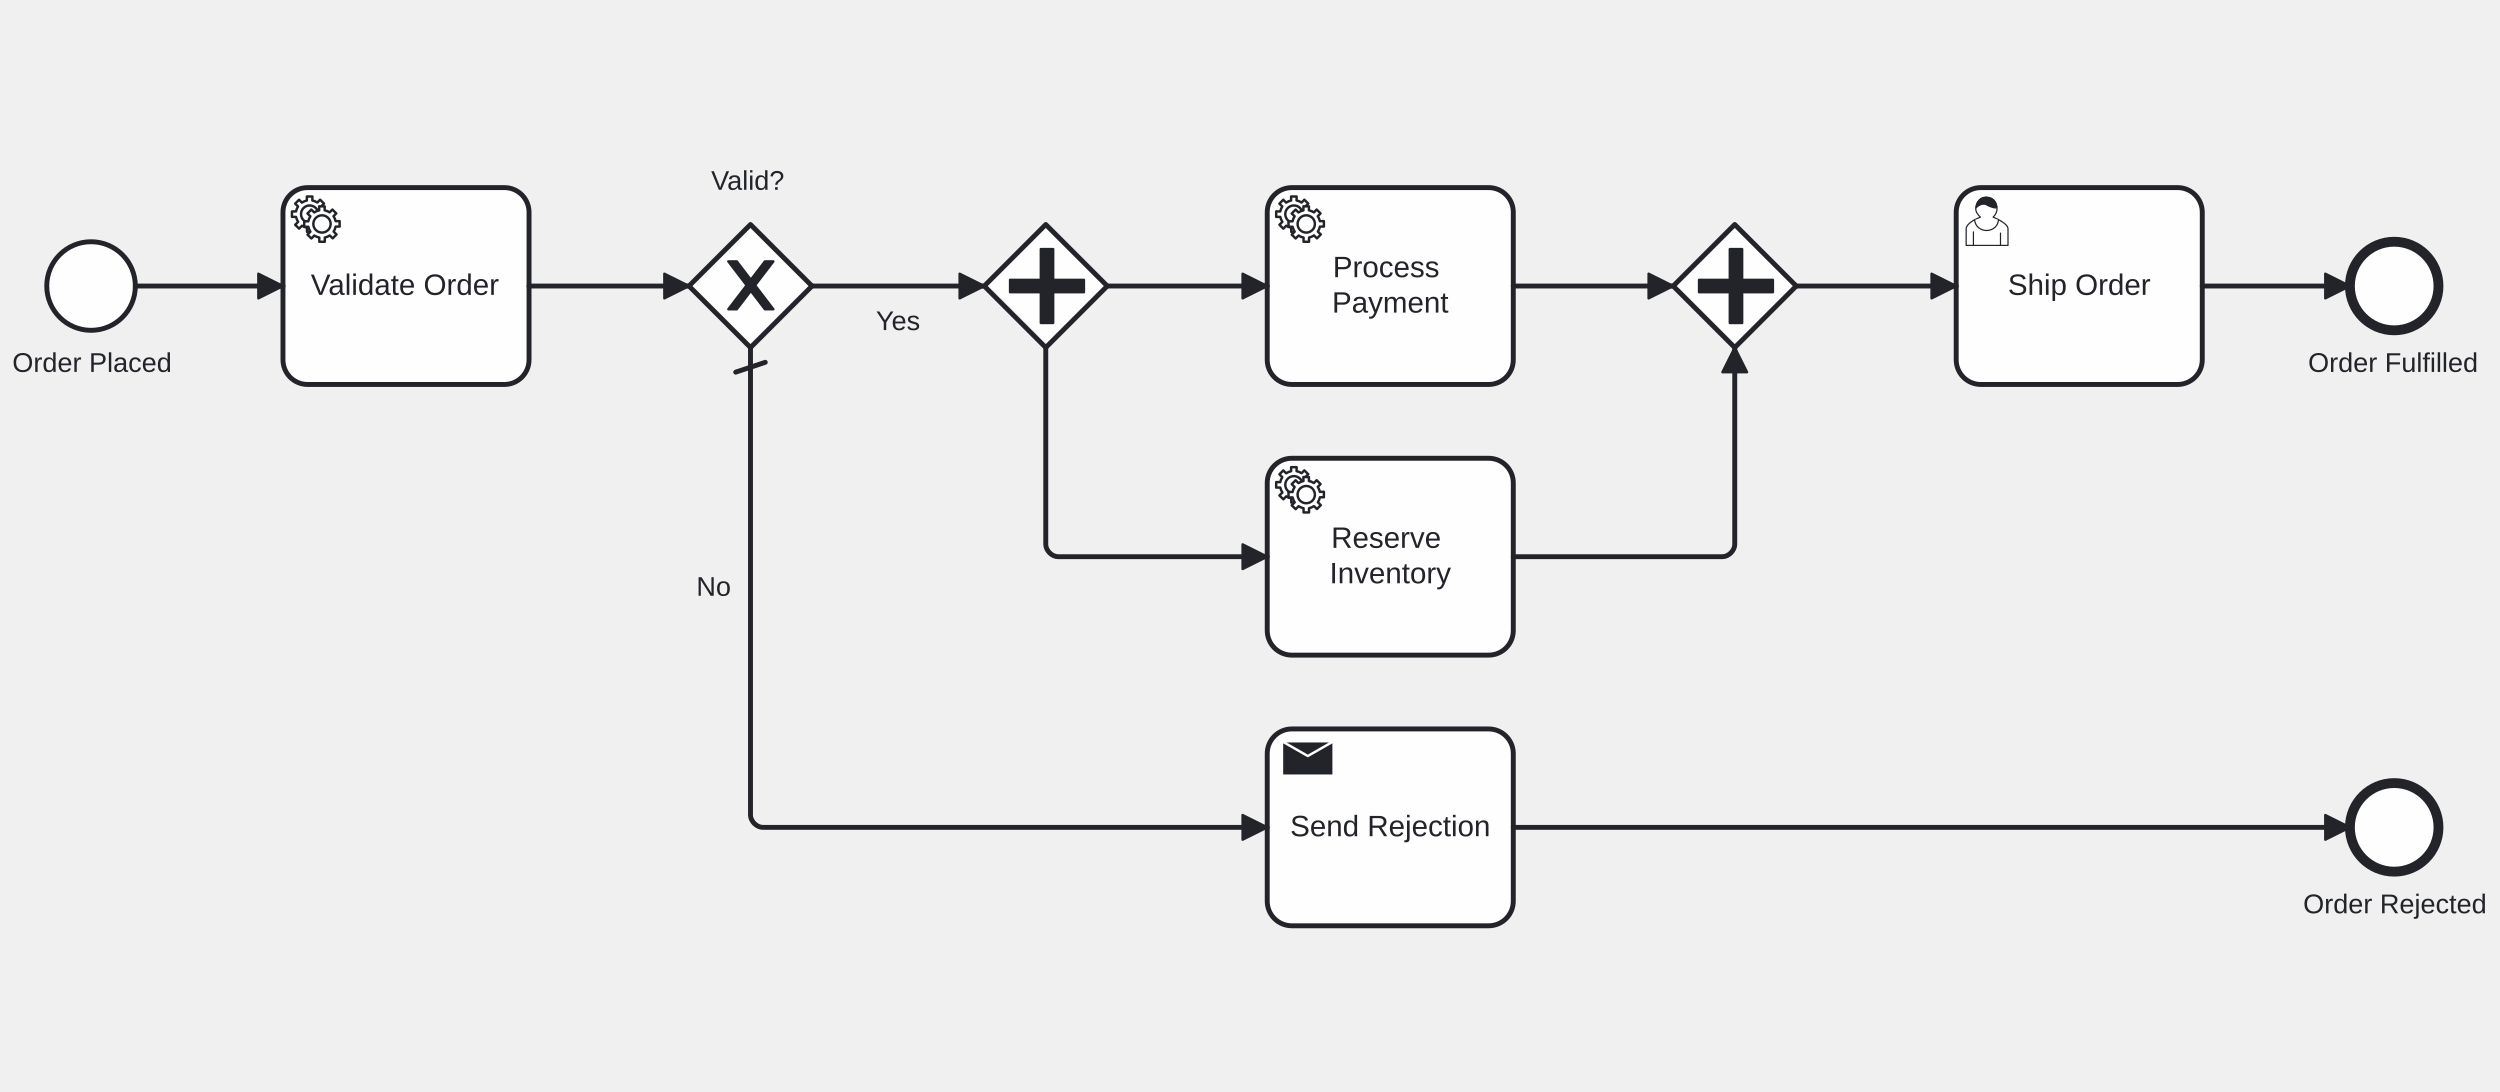
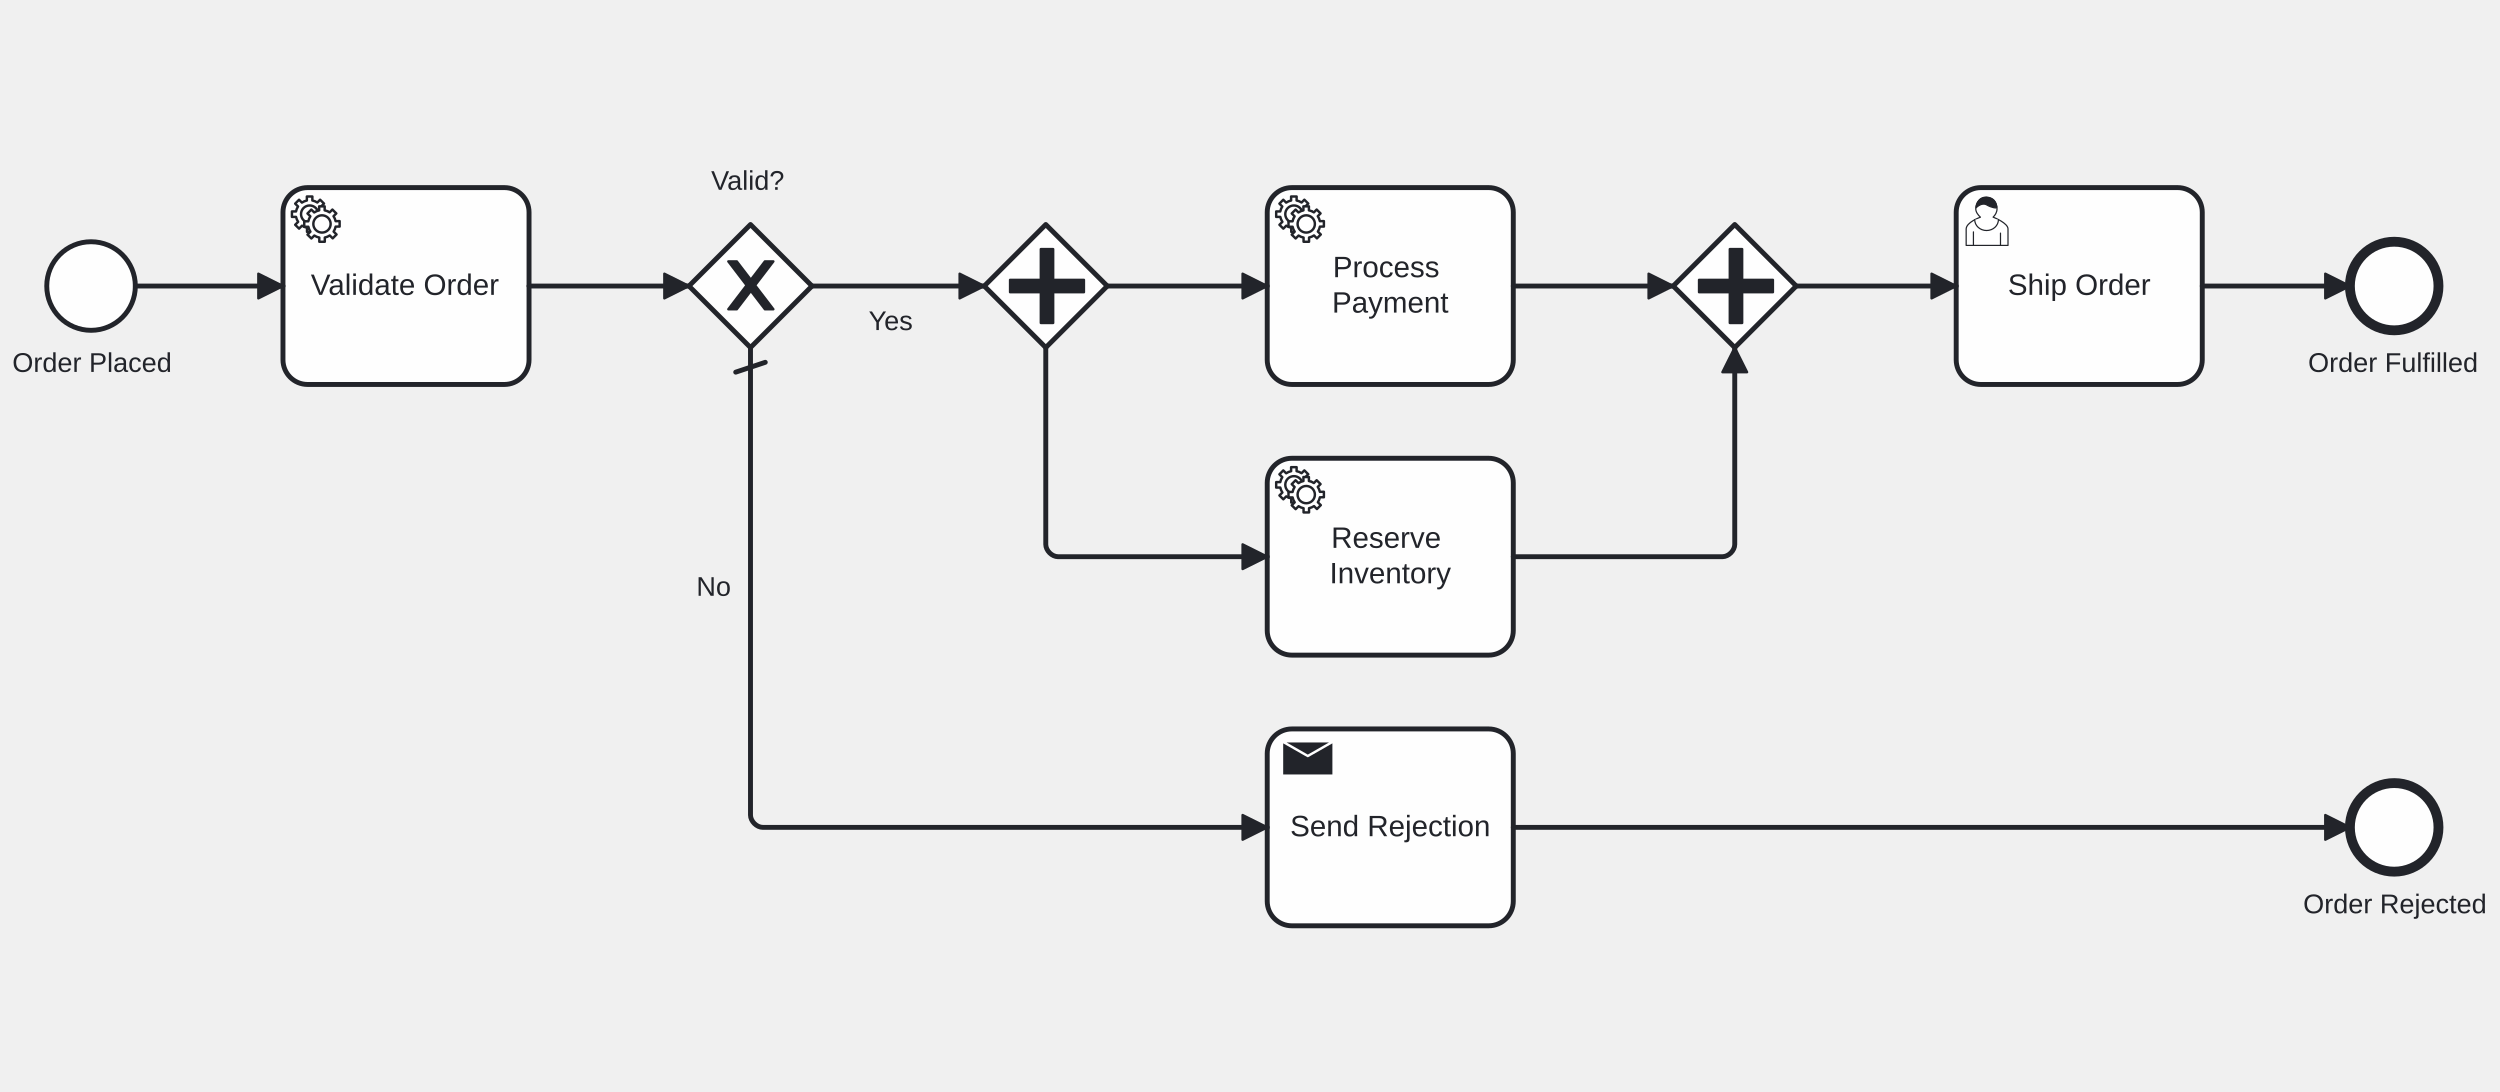
<svg xmlns="http://www.w3.org/2000/svg" width="1189" height="519" viewBox="173 200 1016 319" version="1.1">
  <g class="djs-group">
    <g class="djs-element djs-shape" data-element-id="Gateway_0rzojmn" style="display: block;" transform="translate(853, 229)">
      <g class="djs-visual">
        <polygon style="stroke-linecap: round; stroke-linejoin: round; stroke: hsl(225, 10%, 15%); stroke-width: 2px; fill: white; fill-opacity: 0.95;" points="25,0 50,25 25,50 0,25" />
        <path style="fill: hsl(225, 10%, 15%); stroke-linecap: round; stroke-linejoin: round; stroke: hsl(225, 10%, 15%); stroke-width: 1px;" d="m 23,10 0,12.5 -12.5,0 0,5 12.5,0 0,12.5 5,0 0,-12.5 12.5,0 0,-5 -12.5,0 0,-12.5 -5,0 z" />
      </g>
      <rect style="fill: none; stroke-opacity: 0; stroke: white; stroke-width: 15px;" class="djs-hit djs-hit-all" x="0" y="0" width="50" height="50" />
      <rect style="transform-box: fill-box; transform: rotate(45deg); transform-origin: center; fill: none;" x="2" y="2" rx="4" width="46" height="46" class="djs-outline" />
    </g>
  </g>
  <g class="djs-group">
    <g class="djs-element djs-shape" data-element-id="Event_1kc0fqv" style="display: block;" transform="translate(192, 236)">
      <g class="djs-visual">
        <circle cx="18" cy="18" r="18" style="stroke-linecap: round; stroke-linejoin: round; stroke: hsl(225, 10%, 15%); stroke-width: 2px; fill: white; fill-opacity: 0.95;" />
      </g>
      <rect style="fill: none; stroke-opacity: 0; stroke: white; stroke-width: 15px;" class="djs-hit djs-hit-all" x="0" y="0" width="36" height="36" />
      <circle cx="18" cy="18" r="23" style="fill: none;" class="djs-outline" />
    </g>
  </g>
  <g class="djs-group">
    <g class="djs-element djs-shape" data-element-id="Gateway_0ircx6m" style="display: block;" transform="translate(453, 229)">
      <g class="djs-visual">
        <polygon style="stroke-linecap: round; stroke-linejoin: round; stroke: hsl(225, 10%, 15%); stroke-width: 2px; fill: white; fill-opacity: 0.95;" points="25,0 50,25 25,50 0,25" />
        <path style="fill: hsl(225, 10%, 15%); stroke-linecap: round; stroke-linejoin: round; stroke: hsl(225, 10%, 15%); stroke-width: 1px;" d="m 16,15 7.429,9.714 -7.429,9.714 3.429,0 5.714,-7.464 5.714,7.464 3.429,0 -7.429,-9.714 7.429,-9.714 -3.429,0 -5.714,7.464 -5.714,-7.464 -3.429,0 z" />
      </g>
      <rect style="fill: none; stroke-opacity: 0; stroke: white; stroke-width: 15px;" class="djs-hit djs-hit-all" x="0" y="0" width="50" height="50" />
      <rect style="transform-box: fill-box; transform: rotate(45deg); transform-origin: center; fill: none;" x="2" y="2" rx="4" width="46" height="46" class="djs-outline" />
    </g>
  </g>
  <g class="djs-group">
    <g class="djs-element djs-shape" data-element-id="Event_1hm7wwe" style="display: block;" transform="translate(1128, 236)">
      <g class="djs-visual">
        <circle cx="18" cy="18" r="18" style="stroke-linecap: round; stroke-linejoin: round; stroke: hsl(225, 10%, 15%); stroke-width: 4px; fill: white; fill-opacity: 0.95;" />
      </g>
      <rect style="fill: none; stroke-opacity: 0; stroke: white; stroke-width: 15px;" class="djs-hit djs-hit-all" x="0" y="0" width="36" height="36" />
      <circle cx="18" cy="18" r="24" style="fill: none;" class="djs-outline" />
    </g>
  </g>
  <g class="djs-group">
    <g class="djs-element djs-shape" data-element-id="Activity_0glogve" style="display: block;" transform="translate(288, 214)">
      <g class="djs-visual">
        <rect x="0" y="0" width="100" height="80" rx="10" ry="10" style="stroke-linecap: round; stroke-linejoin: round; stroke: hsl(225, 10%, 15%); stroke-width: 2px; fill: white; fill-opacity: 0.95;" />
        <text style="font-family: Arial, sans-serif; font-size: 12px; font-weight: normal; fill: hsl(225, 10%, 15%);" lineHeight="1.2" class="djs-label">
          <tspan x="11.318" y="43.6">Validate Order</tspan>
        </text>
        <circle cx="5" cy="5" r="5" style="stroke-linecap: round; stroke-linejoin: round; stroke: none; stroke-width: 2px; fill: white;" transform="translate(6, 6)" />
        <path style="fill: white; stroke-linecap: round; stroke-linejoin: round; stroke: hsl(225, 10%, 15%); stroke-width: 1px;" d="m 12,18 v -1.713 c 0.352,-0.07 0.704,-0.178 1.048,-0.321 0.344,-0.145 0.666,-0.321 0.966,-0.521 l 1.194,1.18 1.567,-1.577 -1.195,-1.18 c 0.403,-0.614 0.683,-1.299 0.825,-2.018 l 1.622,-0.01 v -2.22 l -1.637,0.01 c -0.073,-0.352 -0.178,-0.7 -0.324,-1.044 -0.145,-0.344 -0.321,-0.664 -0.523,-0.962 l 1.131,-1.136 -1.583,-1.563 -1.13,1.136 c -0.614,-0.401 -1.303,-0.681 -2.023,-0.822 l 0.009,-1.619 h -2.241 l 0.004,1.631 c -0.354,0.074 -0.705,0.18 -1.05,0.324 -0.344,0.144 -0.665,0.321 -0.964,0.52 l -1.17,-1.158 -1.567,1.579 1.168,1.157 c -0.403,0.613 -0.683,1.298 -0.825,2.017 l -1.659,0.003 v 2.222 l 1.672,-0.006 c 0.073,0.351 0.18,0.702 0.324,1.045 0.145,0.344 0.321,0.664 0.523,0.961 l -1.199,1.197 1.584,1.56 1.196,-1.193 c 0.614,0.403 1.303,0.682 2.023,0.823 l 7.19e-4,1.699 h 2.227 z m 0.221,-3.996 c -1.789,0.75 -3.858,-0.093 -4.61,-1.874 -0.752,-1.783 0.091,-3.846 1.88,-4.596 1.788,-0.749 3.857,0.093 4.609,1.874 0.752,1.782 -0.091,3.846 -1.88,4.596 z" />
        <circle cx="5" cy="5" r="5" style="stroke-linecap: round; stroke-linejoin: round; stroke: none; stroke-width: 2px; fill: white;" transform="translate(11, 10)" />
        <path style="fill: white; stroke-linecap: round; stroke-linejoin: round; stroke: hsl(225, 10%, 15%); stroke-width: 1px;" d="m 17,22 v -1.713 c 0.352,-0.07 0.704,-0.178 1.048,-0.321 0.344,-0.145 0.666,-0.321 0.966,-0.521 l 1.194,1.18 1.567,-1.577 -1.195,-1.18 c 0.403,-0.614 0.683,-1.299 0.825,-2.018 l 1.622,-0.01 v -2.22 l -1.637,0.01 c -0.073,-0.352 -0.178,-0.7 -0.324,-1.044 -0.145,-0.344 -0.321,-0.664 -0.523,-0.962 l 1.131,-1.136 -1.583,-1.563 -1.13,1.136 c -0.614,-0.401 -1.303,-0.681 -2.023,-0.822 l 0.009,-1.619 h -2.241 l 0.004,1.631 c -0.354,0.074 -0.705,0.18 -1.05,0.324 -0.344,0.144 -0.665,0.321 -0.964,0.52 l -1.17,-1.158 -1.567,1.579 1.168,1.157 c -0.403,0.613 -0.683,1.298 -0.825,2.017 l -1.659,0.003 v 2.222 l 1.672,-0.006 c 0.073,0.351 0.18,0.702 0.324,1.045 0.145,0.344 0.321,0.664 0.523,0.961 l -1.199,1.197 1.584,1.56 1.196,-1.193 c 0.614,0.403 1.303,0.682 2.023,0.823 l 7.19e-4,1.699 h 2.227 z m 0.221,-3.996 c -1.789,0.75 -3.858,-0.093 -4.61,-1.874 -0.752,-1.783 0.091,-3.846 1.88,-4.596 1.788,-0.749 3.857,0.093 4.609,1.874 0.752,1.782 -0.091,3.846 -1.88,4.596 z" />
      </g>
      <rect style="fill: none; stroke-opacity: 0; stroke: white; stroke-width: 15px;" class="djs-hit djs-hit-all" x="0" y="0" width="100" height="80" />
      <rect x="-5" y="-5" rx="14" width="110" height="90" style="fill: none;" class="djs-outline" />
    </g>
  </g>
  <g class="djs-group">
    <g class="djs-element djs-shape" data-element-id="Activity_0rnc8vk" style="display: block;" transform="translate(688, 214)">
      <g class="djs-visual">
        <rect x="0" y="0" width="100" height="80" rx="10" ry="10" style="stroke-linecap: round; stroke-linejoin: round; stroke: hsl(225, 10%, 15%); stroke-width: 2px; fill: white; fill-opacity: 0.95;" />
        <text style="font-family: Arial, sans-serif; font-size: 12px; font-weight: normal; fill: hsl(225, 10%, 15%);" lineHeight="1.2" class="djs-label">
          <tspan x="26.66" y="36.4">Process </tspan>
          <tspan x="26.324" y="50.8">Payment</tspan>
        </text>
        <circle cx="5" cy="5" r="5" style="stroke-linecap: round; stroke-linejoin: round; stroke: none; stroke-width: 2px; fill: white;" transform="translate(6, 6)" />
        <path style="fill: white; stroke-linecap: round; stroke-linejoin: round; stroke: hsl(225, 10%, 15%); stroke-width: 1px;" d="m 12,18 v -1.713 c 0.352,-0.07 0.704,-0.178 1.048,-0.321 0.344,-0.145 0.666,-0.321 0.966,-0.521 l 1.194,1.18 1.567,-1.577 -1.195,-1.18 c 0.403,-0.614 0.683,-1.299 0.825,-2.018 l 1.622,-0.01 v -2.22 l -1.637,0.01 c -0.073,-0.352 -0.178,-0.7 -0.324,-1.044 -0.145,-0.344 -0.321,-0.664 -0.523,-0.962 l 1.131,-1.136 -1.583,-1.563 -1.13,1.136 c -0.614,-0.401 -1.303,-0.681 -2.023,-0.822 l 0.009,-1.619 h -2.241 l 0.004,1.631 c -0.354,0.074 -0.705,0.18 -1.05,0.324 -0.344,0.144 -0.665,0.321 -0.964,0.52 l -1.17,-1.158 -1.567,1.579 1.168,1.157 c -0.403,0.613 -0.683,1.298 -0.825,2.017 l -1.659,0.003 v 2.222 l 1.672,-0.006 c 0.073,0.351 0.18,0.702 0.324,1.045 0.145,0.344 0.321,0.664 0.523,0.961 l -1.199,1.197 1.584,1.56 1.196,-1.193 c 0.614,0.403 1.303,0.682 2.023,0.823 l 7.19e-4,1.699 h 2.227 z m 0.221,-3.996 c -1.789,0.75 -3.858,-0.093 -4.61,-1.874 -0.752,-1.783 0.091,-3.846 1.88,-4.596 1.788,-0.749 3.857,0.093 4.609,1.874 0.752,1.782 -0.091,3.846 -1.88,4.596 z" />
        <circle cx="5" cy="5" r="5" style="stroke-linecap: round; stroke-linejoin: round; stroke: none; stroke-width: 2px; fill: white;" transform="translate(11, 10)" />
        <path style="fill: white; stroke-linecap: round; stroke-linejoin: round; stroke: hsl(225, 10%, 15%); stroke-width: 1px;" d="m 17,22 v -1.713 c 0.352,-0.07 0.704,-0.178 1.048,-0.321 0.344,-0.145 0.666,-0.321 0.966,-0.521 l 1.194,1.18 1.567,-1.577 -1.195,-1.18 c 0.403,-0.614 0.683,-1.299 0.825,-2.018 l 1.622,-0.01 v -2.22 l -1.637,0.01 c -0.073,-0.352 -0.178,-0.7 -0.324,-1.044 -0.145,-0.344 -0.321,-0.664 -0.523,-0.962 l 1.131,-1.136 -1.583,-1.563 -1.13,1.136 c -0.614,-0.401 -1.303,-0.681 -2.023,-0.822 l 0.009,-1.619 h -2.241 l 0.004,1.631 c -0.354,0.074 -0.705,0.18 -1.05,0.324 -0.344,0.144 -0.665,0.321 -0.964,0.52 l -1.17,-1.158 -1.567,1.579 1.168,1.157 c -0.403,0.613 -0.683,1.298 -0.825,2.017 l -1.659,0.003 v 2.222 l 1.672,-0.006 c 0.073,0.351 0.18,0.702 0.324,1.045 0.145,0.344 0.321,0.664 0.523,0.961 l -1.199,1.197 1.584,1.56 1.196,-1.193 c 0.614,0.403 1.303,0.682 2.023,0.823 l 7.19e-4,1.699 h 2.227 z m 0.221,-3.996 c -1.789,0.75 -3.858,-0.093 -4.61,-1.874 -0.752,-1.783 0.091,-3.846 1.88,-4.596 1.788,-0.749 3.857,0.093 4.609,1.874 0.752,1.782 -0.091,3.846 -1.88,4.596 z" />
      </g>
      <rect style="fill: none; stroke-opacity: 0; stroke: white; stroke-width: 15px;" class="djs-hit djs-hit-all" x="0" y="0" width="100" height="80" />
      <rect x="-5" y="-5" rx="14" width="110" height="90" style="fill: none;" class="djs-outline" />
    </g>
  </g>
  <g class="djs-group">
    <g class="djs-element djs-shape" data-element-id="Activity_0mr8w51" style="display: block;" transform="translate(688, 324)">
      <g class="djs-visual">
        <rect x="0" y="0" width="100" height="80" rx="10" ry="10" style="stroke-linecap: round; stroke-linejoin: round; stroke: hsl(225, 10%, 15%); stroke-width: 2px; fill: white; fill-opacity: 0.95;" />
        <text style="font-family: Arial, sans-serif; font-size: 12px; font-weight: normal; fill: hsl(225, 10%, 15%);" lineHeight="1.2" class="djs-label">
          <tspan x="25.994" y="36.4">Reserve </tspan>
          <tspan x="25.322" y="50.8">Inventory</tspan>
        </text>
        <circle cx="5" cy="5" r="5" style="stroke-linecap: round; stroke-linejoin: round; stroke: none; stroke-width: 2px; fill: white;" transform="translate(6, 6)" />
        <path style="fill: white; stroke-linecap: round; stroke-linejoin: round; stroke: hsl(225, 10%, 15%); stroke-width: 1px;" d="m 12,18 v -1.713 c 0.352,-0.07 0.704,-0.178 1.048,-0.321 0.344,-0.145 0.666,-0.321 0.966,-0.521 l 1.194,1.18 1.567,-1.577 -1.195,-1.18 c 0.403,-0.614 0.683,-1.299 0.825,-2.018 l 1.622,-0.01 v -2.22 l -1.637,0.01 c -0.073,-0.352 -0.178,-0.7 -0.324,-1.044 -0.145,-0.344 -0.321,-0.664 -0.523,-0.962 l 1.131,-1.136 -1.583,-1.563 -1.13,1.136 c -0.614,-0.401 -1.303,-0.681 -2.023,-0.822 l 0.009,-1.619 h -2.241 l 0.004,1.631 c -0.354,0.074 -0.705,0.18 -1.05,0.324 -0.344,0.144 -0.665,0.321 -0.964,0.52 l -1.17,-1.158 -1.567,1.579 1.168,1.157 c -0.403,0.613 -0.683,1.298 -0.825,2.017 l -1.659,0.003 v 2.222 l 1.672,-0.006 c 0.073,0.351 0.18,0.702 0.324,1.045 0.145,0.344 0.321,0.664 0.523,0.961 l -1.199,1.197 1.584,1.56 1.196,-1.193 c 0.614,0.403 1.303,0.682 2.023,0.823 l 7.19e-4,1.699 h 2.227 z m 0.221,-3.996 c -1.789,0.75 -3.858,-0.093 -4.61,-1.874 -0.752,-1.783 0.091,-3.846 1.88,-4.596 1.788,-0.749 3.857,0.093 4.609,1.874 0.752,1.782 -0.091,3.846 -1.88,4.596 z" />
        <circle cx="5" cy="5" r="5" style="stroke-linecap: round; stroke-linejoin: round; stroke: none; stroke-width: 2px; fill: white;" transform="translate(11, 10)" />
        <path style="fill: white; stroke-linecap: round; stroke-linejoin: round; stroke: hsl(225, 10%, 15%); stroke-width: 1px;" d="m 17,22 v -1.713 c 0.352,-0.07 0.704,-0.178 1.048,-0.321 0.344,-0.145 0.666,-0.321 0.966,-0.521 l 1.194,1.18 1.567,-1.577 -1.195,-1.18 c 0.403,-0.614 0.683,-1.299 0.825,-2.018 l 1.622,-0.01 v -2.22 l -1.637,0.01 c -0.073,-0.352 -0.178,-0.7 -0.324,-1.044 -0.145,-0.344 -0.321,-0.664 -0.523,-0.962 l 1.131,-1.136 -1.583,-1.563 -1.13,1.136 c -0.614,-0.401 -1.303,-0.681 -2.023,-0.822 l 0.009,-1.619 h -2.241 l 0.004,1.631 c -0.354,0.074 -0.705,0.18 -1.05,0.324 -0.344,0.144 -0.665,0.321 -0.964,0.52 l -1.17,-1.158 -1.567,1.579 1.168,1.157 c -0.403,0.613 -0.683,1.298 -0.825,2.017 l -1.659,0.003 v 2.222 l 1.672,-0.006 c 0.073,0.351 0.18,0.702 0.324,1.045 0.145,0.344 0.321,0.664 0.523,0.961 l -1.199,1.197 1.584,1.56 1.196,-1.193 c 0.614,0.403 1.303,0.682 2.023,0.823 l 7.19e-4,1.699 h 2.227 z m 0.221,-3.996 c -1.789,0.75 -3.858,-0.093 -4.61,-1.874 -0.752,-1.783 0.091,-3.846 1.88,-4.596 1.788,-0.749 3.857,0.093 4.609,1.874 0.752,1.782 -0.091,3.846 -1.88,4.596 z" />
      </g>
      <rect style="fill: none; stroke-opacity: 0; stroke: white; stroke-width: 15px;" class="djs-hit djs-hit-all" x="0" y="0" width="100" height="80" />
      <rect x="-5" y="-5" rx="14" width="110" height="90" style="fill: none;" class="djs-outline" />
    </g>
  </g>
  <g class="djs-group">
    <g class="djs-element djs-shape" data-element-id="Activity_02pkc1i" style="display: block;" transform="translate(688, 434)">
      <g class="djs-visual">
        <rect x="0" y="0" width="100" height="80" rx="10" ry="10" style="stroke-linecap: round; stroke-linejoin: round; stroke: hsl(225, 10%, 15%); stroke-width: 2px; fill: white; fill-opacity: 0.95;" />
        <text style="font-family: Arial, sans-serif; font-size: 12px; font-weight: normal; fill: hsl(225, 10%, 15%);" lineHeight="1.2" class="djs-label">
          <tspan x="9.314" y="43.6">Send Rejection</tspan>
        </text>
        <path style="fill: hsl(225, 10%, 15%); stroke-linecap: round; stroke-linejoin: round; stroke: white; stroke-width: 1px;" d="m 5.985,4.998 l 0,14 l 21,0 l 0,-14 z l 10.5,6 l 10.5,-6" />
      </g>
      <rect style="fill: none; stroke-opacity: 0; stroke: white; stroke-width: 15px;" class="djs-hit djs-hit-all" x="0" y="0" width="100" height="80" />
      <rect x="-5" y="-5" rx="14" width="110" height="90" style="fill: none;" class="djs-outline" />
    </g>
  </g>
  <g class="djs-group">
    <g class="djs-element djs-shape" data-element-id="Activity_1kdlney" style="display: block;" transform="translate(968, 214)">
      <g class="djs-visual">
        <rect x="0" y="0" width="100" height="80" rx="10" ry="10" style="stroke-linecap: round; stroke-linejoin: round; stroke: hsl(225, 10%, 15%); stroke-width: 2px; fill: white; fill-opacity: 0.95;" />
        <text style="font-family: Arial, sans-serif; font-size: 12px; font-weight: normal; fill: hsl(225, 10%, 15%);" lineHeight="1.2" class="djs-label">
          <tspan x="20.99" y="43.6">Ship Order</tspan>
        </text>
        <path style="fill: white; stroke-linecap: round; stroke-linejoin: round; stroke: hsl(225, 10%, 15%); stroke-width: 0.5px;" d="m 15,12 c 0.909,-0.845 1.594,-2.049 1.594,-3.385 0,-2.554 -1.805,-4.622 -4.357,-4.622 -2.552,0 -4.288,2.068 -4.288,4.622 0,1.348 0.974,2.562 1.896,3.405 -0.529,0.187 -5.669,2.097 -5.794,4.756 v 6.718 h 17 v -6.718 c 0,-2.298 -5.528,-4.595 -6.051,-4.776 zm -8,6 l 0,5.5 m 11,0 l 0,-5" />
        <path style="fill: white; stroke-linecap: round; stroke-linejoin: round; stroke: hsl(225, 10%, 15%); stroke-width: 0.5px;" d="m 15,12 m 2.162,1.009 c 0,2.447 -2.158,4.431 -4.821,4.431 -2.665,0 -4.822,-1.981 -4.822,-4.431 " />
        <path style="fill: hsl(225, 10%, 15%); stroke-linecap: round; stroke-linejoin: round; stroke: hsl(225, 10%, 15%); stroke-width: 0.5px;" d="m 15,12 m -6.9,-3.80 c 0,0 2.251,-2.358 4.274,-1.177 2.024,1.181 4.221,1.537 4.124,0.965 -0.098,-0.57 -0.117,-3.791 -4.191,-4.136 -3.575,0.001 -4.208,3.367 -4.207,4.348 z" />
      </g>
      <rect style="fill: none; stroke-opacity: 0; stroke: white; stroke-width: 15px;" class="djs-hit djs-hit-all" x="0" y="0" width="100" height="80" />
      <rect x="-5" y="-5" rx="14" width="110" height="90" style="fill: none;" class="djs-outline" />
    </g>
  </g>
  <g class="djs-group">
    <g class="djs-element djs-shape" data-element-id="Gateway_0g0pyit" style="display: block;" transform="translate(573, 229)">
      <g class="djs-visual">
        <polygon style="stroke-linecap: round; stroke-linejoin: round; stroke: hsl(225, 10%, 15%); stroke-width: 2px; fill: white; fill-opacity: 0.95;" points="25,0 50,25 25,50 0,25" />
        <path style="fill: hsl(225, 10%, 15%); stroke-linecap: round; stroke-linejoin: round; stroke: hsl(225, 10%, 15%); stroke-width: 1px;" d="m 23,10 0,12.5 -12.5,0 0,5 12.5,0 0,12.5 5,0 0,-12.5 12.5,0 0,-5 -12.5,0 0,-12.5 -5,0 z" />
      </g>
      <rect style="fill: none; stroke-opacity: 0; stroke: white; stroke-width: 15px;" class="djs-hit djs-hit-all" x="0" y="0" width="50" height="50" />
      <rect style="transform-box: fill-box; transform: rotate(45deg); transform-origin: center; fill: none;" x="2" y="2" rx="4" width="46" height="46" class="djs-outline" />
    </g>
  </g>
  <g class="djs-group">
    <g class="djs-element djs-shape" data-element-id="Event_01cpts6" style="display: block;" transform="translate(1128, 456)">
      <g class="djs-visual">
        <circle cx="18" cy="18" r="18" style="stroke-linecap: round; stroke-linejoin: round; stroke: hsl(225, 10%, 15%); stroke-width: 4px; fill: white; fill-opacity: 0.95;" />
      </g>
      <rect style="fill: none; stroke-opacity: 0; stroke: white; stroke-width: 15px;" class="djs-hit djs-hit-all" x="0" y="0" width="36" height="36" />
      <circle cx="18" cy="18" r="24" style="fill: none;" class="djs-outline" />
    </g>
  </g>
  <g class="djs-group">
    <g class="djs-element djs-connection" data-element-id="Flow_0710ei0" style="display: block;">
      <g class="djs-visual">
        <defs>
-           <marker id="marker-eca8lb6m3cjzy08xf7ap261gg" viewBox="0 0 20 20" refX="11" refY="10" markerWidth="10" markerHeight="10" orient="auto">
-             <path d="M 1 5 L 11 10 L 1 15 Z" style="stroke-linecap: round; stroke-linejoin: round; stroke: hsl(225, 10%, 15%); stroke-width: 1px; fill: hsl(225, 10%, 15%);" />
-           </marker>
-         </defs>
-         <path style="fill: none; stroke-linecap: round; stroke-linejoin: round; stroke: hsl(225, 10%, 15%); stroke-width: 2px; marker-end: url(#marker-eca8lb6m3cjzy08xf7ap261gg);" data-corner-radius="5" d="M228,254L288,254" />
+           <marker id="marker-1kqgfbva75gt1x7x8ov89aa9v" viewBox="0 0 20 20" refX="11" refY="10" markerWidth="10" markerHeight="10" orient="auto">
+             <path d="M 1 5 L 11 10 L 1 15 Z" style="stroke-linecap: round; stroke-linejoin: round; stroke: hsl(225, 10%, 15%); stroke-width: 1px; fill: hsl(225, 10%, 15%);" />
+           </marker>
+         </defs>
+         <path style="fill: none; stroke-linecap: round; stroke-linejoin: round; stroke: hsl(225, 10%, 15%); stroke-width: 2px; marker-end: url(#marker-1kqgfbva75gt1x7x8ov89aa9v);" data-corner-radius="5" d="M228,254L288,254" />
      </g>
      <path d="M228,254L288,254" style="fill: none; stroke-opacity: 0; stroke: white; stroke-width: 15px;" class="djs-hit djs-hit-stroke" />
      <rect x="223" y="249" rx="4" width="70" height="10" style="fill: none;" class="djs-outline" />
    </g>
  </g>
  <g class="djs-group">
    <g class="djs-element djs-connection" data-element-id="Flow_007jsi5" style="display: block;">
      <g class="djs-visual">
        <defs>
-           <marker id="marker-awm8491bkackn8rwk3tbuih19" viewBox="0 0 20 20" refX="11" refY="10" markerWidth="10" markerHeight="10" orient="auto">
-             <path d="M 1 5 L 11 10 L 1 15 Z" style="stroke-linecap: round; stroke-linejoin: round; stroke: hsl(225, 10%, 15%); stroke-width: 1px; fill: hsl(225, 10%, 15%);" />
-           </marker>
-         </defs>
-         <path style="fill: none; stroke-linecap: round; stroke-linejoin: round; stroke: hsl(225, 10%, 15%); stroke-width: 2px; marker-end: url(#marker-awm8491bkackn8rwk3tbuih19);" data-corner-radius="5" d="M388,254L453,254" />
+           <marker id="marker-7udltix72gws76uy9fl44gad8" viewBox="0 0 20 20" refX="11" refY="10" markerWidth="10" markerHeight="10" orient="auto">
+             <path d="M 1 5 L 11 10 L 1 15 Z" style="stroke-linecap: round; stroke-linejoin: round; stroke: hsl(225, 10%, 15%); stroke-width: 1px; fill: hsl(225, 10%, 15%);" />
+           </marker>
+         </defs>
+         <path style="fill: none; stroke-linecap: round; stroke-linejoin: round; stroke: hsl(225, 10%, 15%); stroke-width: 2px; marker-end: url(#marker-7udltix72gws76uy9fl44gad8);" data-corner-radius="5" d="M388,254L453,254" />
      </g>
      <path d="M388,254L453,254" style="fill: none; stroke-opacity: 0; stroke: white; stroke-width: 15px;" class="djs-hit djs-hit-stroke" />
      <rect x="383" y="249" rx="4" width="75" height="10" style="fill: none;" class="djs-outline" />
    </g>
  </g>
  <g class="djs-group">
    <g class="djs-element djs-connection" data-element-id="Flow_0f3s1zc" style="display: block;">
      <g class="djs-visual">
        <defs>
-           <marker id="marker-81z3cfl0r4chvj1cgmpxol6cb" viewBox="0 0 20 20" refX="11" refY="10" markerWidth="10" markerHeight="10" orient="auto">
-             <path d="M 1 5 L 11 10 L 1 15 Z" style="stroke-linecap: round; stroke-linejoin: round; stroke: hsl(225, 10%, 15%); stroke-width: 1px; fill: hsl(225, 10%, 15%);" />
-           </marker>
-         </defs>
-         <path style="fill: none; stroke-linecap: round; stroke-linejoin: round; stroke: hsl(225, 10%, 15%); stroke-width: 2px; marker-end: url(#marker-81z3cfl0r4chvj1cgmpxol6cb);" data-corner-radius="5" d="M503,254L573,254" />
+           <marker id="marker-4ru1bw91ylt039paf5kapnzvq" viewBox="0 0 20 20" refX="11" refY="10" markerWidth="10" markerHeight="10" orient="auto">
+             <path d="M 1 5 L 11 10 L 1 15 Z" style="stroke-linecap: round; stroke-linejoin: round; stroke: hsl(225, 10%, 15%); stroke-width: 1px; fill: hsl(225, 10%, 15%);" />
+           </marker>
+         </defs>
+         <path style="fill: none; stroke-linecap: round; stroke-linejoin: round; stroke: hsl(225, 10%, 15%); stroke-width: 2px; marker-end: url(#marker-4ru1bw91ylt039paf5kapnzvq);" data-corner-radius="5" d="M503,254L573,254" />
      </g>
      <path d="M503,254L573,254" style="fill: none; stroke-opacity: 0; stroke: white; stroke-width: 15px;" class="djs-hit djs-hit-stroke" />
      <rect x="498" y="249" rx="4" width="80" height="10" style="fill: none;" class="djs-outline" />
    </g>
  </g>
  <g class="djs-group">
    <g class="djs-element djs-connection" data-element-id="Flow_0mgoijn" style="display: block;">
      <g class="djs-visual">
        <defs>
-           <marker id="marker-b2wvnpso1zxv06vw4v3ey60ki" viewBox="0 0 20 20" refX="11" refY="10" markerWidth="10" markerHeight="10" orient="auto">
-             <path d="M 1 5 L 11 10 L 1 15 Z" style="stroke-linecap: round; stroke-linejoin: round; stroke: hsl(225, 10%, 15%); stroke-width: 1px; fill: hsl(225, 10%, 15%);" />
-           </marker>
-         </defs>
-         <path style="fill: none; stroke-linecap: round; stroke-linejoin: round; stroke: hsl(225, 10%, 15%); stroke-width: 2px; marker-end: url(#marker-b2wvnpso1zxv06vw4v3ey60ki);" data-corner-radius="5" d="M623,254L688,254" />
+           <marker id="marker-bfc61donrmziaag9ka9d1e0jb" viewBox="0 0 20 20" refX="11" refY="10" markerWidth="10" markerHeight="10" orient="auto">
+             <path d="M 1 5 L 11 10 L 1 15 Z" style="stroke-linecap: round; stroke-linejoin: round; stroke: hsl(225, 10%, 15%); stroke-width: 1px; fill: hsl(225, 10%, 15%);" />
+           </marker>
+         </defs>
+         <path style="fill: none; stroke-linecap: round; stroke-linejoin: round; stroke: hsl(225, 10%, 15%); stroke-width: 2px; marker-end: url(#marker-bfc61donrmziaag9ka9d1e0jb);" data-corner-radius="5" d="M623,254L688,254" />
      </g>
      <path d="M623,254L688,254" style="fill: none; stroke-opacity: 0; stroke: white; stroke-width: 15px;" class="djs-hit djs-hit-stroke" />
      <rect x="618" y="249" rx="4" width="75" height="10" style="fill: none;" class="djs-outline" />
    </g>
  </g>
  <g class="djs-group">
    <g class="djs-element djs-connection" data-element-id="Flow_0rpogl4" style="display: block;">
      <g class="djs-visual">
        <defs>
-           <marker id="marker-66342jkibk10slbv2bxs7p22a" viewBox="0 0 20 20" refX="11" refY="10" markerWidth="10" markerHeight="10" orient="auto">
-             <path d="M 1 5 L 11 10 L 1 15 Z" style="stroke-linecap: round; stroke-linejoin: round; stroke: hsl(225, 10%, 15%); stroke-width: 1px; fill: hsl(225, 10%, 15%);" />
-           </marker>
-         </defs>
-         <path style="fill: none; stroke-linecap: round; stroke-linejoin: round; stroke: hsl(225, 10%, 15%); stroke-width: 2px; marker-end: url(#marker-66342jkibk10slbv2bxs7p22a);" data-corner-radius="5" d="M598,279L598,359C598,361.5,600.5,364,603,364L688,364" />
+           <marker id="marker-a1g5dup1udg7iwefjsi99k8cr" viewBox="0 0 20 20" refX="11" refY="10" markerWidth="10" markerHeight="10" orient="auto">
+             <path d="M 1 5 L 11 10 L 1 15 Z" style="stroke-linecap: round; stroke-linejoin: round; stroke: hsl(225, 10%, 15%); stroke-width: 1px; fill: hsl(225, 10%, 15%);" />
+           </marker>
+         </defs>
+         <path style="fill: none; stroke-linecap: round; stroke-linejoin: round; stroke: hsl(225, 10%, 15%); stroke-width: 2px; marker-end: url(#marker-a1g5dup1udg7iwefjsi99k8cr);" data-corner-radius="5" d="M598,279L598,359C598,361.5,600.5,364,603,364L688,364" />
      </g>
      <path d="M598,279L598,364L688,364" style="fill: none; stroke-opacity: 0; stroke: white; stroke-width: 15px;" class="djs-hit djs-hit-stroke" />
      <rect x="593" y="274" rx="4" width="100" height="95" style="fill: none;" class="djs-outline" />
    </g>
  </g>
  <g class="djs-group">
    <g class="djs-element djs-connection" data-element-id="Flow_033c36g" style="display: block;">
      <g class="djs-visual">
        <defs>
-           <marker id="marker-4gz7ldv1mf9ou4kbo5jvgeqmk" viewBox="0 0 20 20" refX="11" refY="10" markerWidth="10" markerHeight="10" orient="auto">
-             <path d="M 1 5 L 11 10 L 1 15 Z" style="stroke-linecap: round; stroke-linejoin: round; stroke: hsl(225, 10%, 15%); stroke-width: 1px; fill: hsl(225, 10%, 15%);" />
-           </marker>
-         </defs>
-         <path style="fill: none; stroke-linecap: round; stroke-linejoin: round; stroke: hsl(225, 10%, 15%); stroke-width: 2px; marker-end: url(#marker-4gz7ldv1mf9ou4kbo5jvgeqmk);" data-corner-radius="5" d="M788,254L853,254" />
+           <marker id="marker-ao9fdk01xi5rwo0sl4x2xisxk" viewBox="0 0 20 20" refX="11" refY="10" markerWidth="10" markerHeight="10" orient="auto">
+             <path d="M 1 5 L 11 10 L 1 15 Z" style="stroke-linecap: round; stroke-linejoin: round; stroke: hsl(225, 10%, 15%); stroke-width: 1px; fill: hsl(225, 10%, 15%);" />
+           </marker>
+         </defs>
+         <path style="fill: none; stroke-linecap: round; stroke-linejoin: round; stroke: hsl(225, 10%, 15%); stroke-width: 2px; marker-end: url(#marker-ao9fdk01xi5rwo0sl4x2xisxk);" data-corner-radius="5" d="M788,254L853,254" />
      </g>
      <path d="M788,254L853,254" style="fill: none; stroke-opacity: 0; stroke: white; stroke-width: 15px;" class="djs-hit djs-hit-stroke" />
      <rect x="783" y="249" rx="4" width="75" height="10" style="fill: none;" class="djs-outline" />
    </g>
  </g>
  <g class="djs-group">
    <g class="djs-element djs-connection" data-element-id="Flow_1gzog11" style="display: block;">
      <g class="djs-visual">
        <defs>
-           <marker id="marker-eqqt0zgbb325vf92cx4g2pei5" viewBox="0 0 20 20" refX="11" refY="10" markerWidth="10" markerHeight="10" orient="auto">
-             <path d="M 1 5 L 11 10 L 1 15 Z" style="stroke-linecap: round; stroke-linejoin: round; stroke: hsl(225, 10%, 15%); stroke-width: 1px; fill: hsl(225, 10%, 15%);" />
-           </marker>
-         </defs>
-         <path style="fill: none; stroke-linecap: round; stroke-linejoin: round; stroke: hsl(225, 10%, 15%); stroke-width: 2px; marker-end: url(#marker-eqqt0zgbb325vf92cx4g2pei5);" data-corner-radius="5" d="M903,254L968,254" />
+           <marker id="marker-b7x7lgoj3g52z6w9astjgtu9z" viewBox="0 0 20 20" refX="11" refY="10" markerWidth="10" markerHeight="10" orient="auto">
+             <path d="M 1 5 L 11 10 L 1 15 Z" style="stroke-linecap: round; stroke-linejoin: round; stroke: hsl(225, 10%, 15%); stroke-width: 1px; fill: hsl(225, 10%, 15%);" />
+           </marker>
+         </defs>
+         <path style="fill: none; stroke-linecap: round; stroke-linejoin: round; stroke: hsl(225, 10%, 15%); stroke-width: 2px; marker-end: url(#marker-b7x7lgoj3g52z6w9astjgtu9z);" data-corner-radius="5" d="M903,254L968,254" />
      </g>
      <path d="M903,254L968,254" style="fill: none; stroke-opacity: 0; stroke: white; stroke-width: 15px;" class="djs-hit djs-hit-stroke" />
      <rect x="898" y="249" rx="4" width="75" height="10" style="fill: none;" class="djs-outline" />
    </g>
  </g>
  <g class="djs-group">
    <g class="djs-element djs-connection" data-element-id="Flow_12mfwdq" style="display: block;">
      <g class="djs-visual">
        <defs>
-           <marker id="marker-0l5oa00046g8zf6ht45u06vx3" viewBox="0 0 20 20" refX="11" refY="10" markerWidth="10" markerHeight="10" orient="auto">
-             <path d="M 1 5 L 11 10 L 1 15 Z" style="stroke-linecap: round; stroke-linejoin: round; stroke: hsl(225, 10%, 15%); stroke-width: 1px; fill: hsl(225, 10%, 15%);" />
-           </marker>
-         </defs>
-         <path style="fill: none; stroke-linecap: round; stroke-linejoin: round; stroke: hsl(225, 10%, 15%); stroke-width: 2px; marker-end: url(#marker-0l5oa00046g8zf6ht45u06vx3);" data-corner-radius="5" d="M1068,254L1128,254" />
+           <marker id="marker-9g8wm68le13p5ulagazlg68nz" viewBox="0 0 20 20" refX="11" refY="10" markerWidth="10" markerHeight="10" orient="auto">
+             <path d="M 1 5 L 11 10 L 1 15 Z" style="stroke-linecap: round; stroke-linejoin: round; stroke: hsl(225, 10%, 15%); stroke-width: 1px; fill: hsl(225, 10%, 15%);" />
+           </marker>
+         </defs>
+         <path style="fill: none; stroke-linecap: round; stroke-linejoin: round; stroke: hsl(225, 10%, 15%); stroke-width: 2px; marker-end: url(#marker-9g8wm68le13p5ulagazlg68nz);" data-corner-radius="5" d="M1068,254L1128,254" />
      </g>
      <path d="M1068,254L1128,254" style="fill: none; stroke-opacity: 0; stroke: white; stroke-width: 15px;" class="djs-hit djs-hit-stroke" />
      <rect x="1063" y="249" rx="4" width="70" height="10" style="fill: none;" class="djs-outline" />
    </g>
  </g>
  <g class="djs-group">
    <g class="djs-element djs-connection" data-element-id="Flow_11j4u79" style="display: block;">
      <g class="djs-visual">
        <defs>
-           <marker id="marker-a0yo97flrqgq9w4zwrecrdmme" viewBox="0 0 20 20" refX="11" refY="10" markerWidth="10" markerHeight="10" orient="auto">
-             <path d="M 1 5 L 11 10 L 1 15 Z" style="stroke-linecap: round; stroke-linejoin: round; stroke: hsl(225, 10%, 15%); stroke-width: 1px; fill: hsl(225, 10%, 15%);" />
-           </marker>
-         </defs>
-         <path style="fill: none; stroke-linecap: round; stroke-linejoin: round; stroke: hsl(225, 10%, 15%); stroke-width: 2px; marker-end: url(#marker-a0yo97flrqgq9w4zwrecrdmme);" data-corner-radius="5" d="M788,364L873,364C875.5,364,878,361.5,878,359L878,279" />
+           <marker id="marker-5z9x6zll9y6klawdzgy0uu7yl" viewBox="0 0 20 20" refX="11" refY="10" markerWidth="10" markerHeight="10" orient="auto">
+             <path d="M 1 5 L 11 10 L 1 15 Z" style="stroke-linecap: round; stroke-linejoin: round; stroke: hsl(225, 10%, 15%); stroke-width: 1px; fill: hsl(225, 10%, 15%);" />
+           </marker>
+         </defs>
+         <path style="fill: none; stroke-linecap: round; stroke-linejoin: round; stroke: hsl(225, 10%, 15%); stroke-width: 2px; marker-end: url(#marker-5z9x6zll9y6klawdzgy0uu7yl);" data-corner-radius="5" d="M788,364L873,364C875.5,364,878,361.5,878,359L878,279" />
      </g>
      <path d="M788,364L878,364L878,279" style="fill: none; stroke-opacity: 0; stroke: white; stroke-width: 15px;" class="djs-hit djs-hit-stroke" />
      <rect x="783" y="274" rx="4" width="100" height="95" style="fill: none;" class="djs-outline" />
    </g>
  </g>
  <g class="djs-group">
    <g class="djs-element djs-connection" data-element-id="Flow_18zaw60" style="display: block;">
      <g class="djs-visual">
        <defs>
-           <marker id="marker-70snd8ijyhyvgqnf9qlop78wu" viewBox="0 0 20 20" refX="11" refY="10" markerWidth="10" markerHeight="10" orient="auto">
-             <path d="M 1 5 L 11 10 L 1 15 Z" style="stroke-linecap: round; stroke-linejoin: round; stroke: hsl(225, 10%, 15%); stroke-width: 1px; fill: hsl(225, 10%, 15%);" />
-           </marker>
-           <marker id="marker-2iukzorcq8r1x4xdupew0d4xc" viewBox="0 0 20 20" refX="0" refY="10" markerWidth="10" markerHeight="10" orient="auto">
+           <marker id="marker-4cb7debfz7umz4yfyu6sza1t5" viewBox="0 0 20 20" refX="11" refY="10" markerWidth="10" markerHeight="10" orient="auto">
+             <path d="M 1 5 L 11 10 L 1 15 Z" style="stroke-linecap: round; stroke-linejoin: round; stroke: hsl(225, 10%, 15%); stroke-width: 1px; fill: hsl(225, 10%, 15%);" />
+           </marker>
+           <marker id="marker-234a9b4kwwo8ndrrdyji4fqvk" viewBox="0 0 20 20" refX="0" refY="10" markerWidth="10" markerHeight="10" orient="auto">
            <path d="M 6 4 L 10 16" style="stroke-linecap: round; stroke-linejoin: round; stroke: hsl(225, 10%, 15%); stroke-width: 2px; fill: none;" />
          </marker>
        </defs>
-         <path style="fill: none; stroke-linecap: round; stroke-linejoin: round; stroke: hsl(225, 10%, 15%); stroke-width: 2px; marker-end: url(#marker-70snd8ijyhyvgqnf9qlop78wu); marker-start: url(#marker-2iukzorcq8r1x4xdupew0d4xc);" data-corner-radius="5" d="M478,279L478,469C478,471.5,480.5,474,483,474L688,474" />
+         <path style="fill: none; stroke-linecap: round; stroke-linejoin: round; stroke: hsl(225, 10%, 15%); stroke-width: 2px; marker-end: url(#marker-4cb7debfz7umz4yfyu6sza1t5); marker-start: url(#marker-234a9b4kwwo8ndrrdyji4fqvk);" data-corner-radius="5" d="M478,279L478,469C478,471.5,480.5,474,483,474L688,474" />
      </g>
      <path d="M478,279L478,474L688,474" style="fill: none; stroke-opacity: 0; stroke: white; stroke-width: 15px;" class="djs-hit djs-hit-stroke" />
      <rect x="473" y="274" rx="4" width="220" height="205" style="fill: none;" class="djs-outline" />
    </g>
  </g>
  <g class="djs-group">
    <g class="djs-element djs-connection" data-element-id="Flow_1xzxb56" style="display: block;">
      <g class="djs-visual">
        <defs>
-           <marker id="marker-0e48q7j2v4ddx1fpw3tbk4kc2" viewBox="0 0 20 20" refX="11" refY="10" markerWidth="10" markerHeight="10" orient="auto">
-             <path d="M 1 5 L 11 10 L 1 15 Z" style="stroke-linecap: round; stroke-linejoin: round; stroke: hsl(225, 10%, 15%); stroke-width: 1px; fill: hsl(225, 10%, 15%);" />
-           </marker>
-         </defs>
-         <path style="fill: none; stroke-linecap: round; stroke-linejoin: round; stroke: hsl(225, 10%, 15%); stroke-width: 2px; marker-end: url(#marker-0e48q7j2v4ddx1fpw3tbk4kc2);" data-corner-radius="5" d="M788,474L1128,474" />
+           <marker id="marker-6yiokvnrh5chrj8fhamg5kj1t" viewBox="0 0 20 20" refX="11" refY="10" markerWidth="10" markerHeight="10" orient="auto">
+             <path d="M 1 5 L 11 10 L 1 15 Z" style="stroke-linecap: round; stroke-linejoin: round; stroke: hsl(225, 10%, 15%); stroke-width: 1px; fill: hsl(225, 10%, 15%);" />
+           </marker>
+         </defs>
+         <path style="fill: none; stroke-linecap: round; stroke-linejoin: round; stroke: hsl(225, 10%, 15%); stroke-width: 2px; marker-end: url(#marker-6yiokvnrh5chrj8fhamg5kj1t);" data-corner-radius="5" d="M788,474L1128,474" />
      </g>
      <path d="M788,474L1128,474" style="fill: none; stroke-opacity: 0; stroke: white; stroke-width: 15px;" class="djs-hit djs-hit-stroke" />
      <rect x="783" y="469" rx="4" width="350" height="10" style="fill: none;" class="djs-outline" />
    </g>
  </g>
  <g class="djs-group">
    <g class="djs-element djs-shape" data-element-id="Event_1kc0fqv_label" style="display: block;" transform="translate(178, 279)">
      <g class="djs-visual">
        <text style="font-family: Arial, sans-serif; font-size: 11px; font-weight: normal; fill: hsl(225, 10%, 15%);" lineHeight="1.2" class="djs-label">
          <tspan x="0" y="9.9">Order Placed</tspan>
        </text>
      </g>
      <rect style="fill: none; stroke-opacity: 0; stroke: white; stroke-width: 15px;" class="djs-hit djs-hit-all" x="0" y="0" width="65" height="14" />
      <rect x="-5" y="-5" rx="4" width="75" height="24" style="fill: none;" class="djs-outline" />
    </g>
  </g>
  <g class="djs-group">
    <g class="djs-element djs-shape" data-element-id="Gateway_0ircx6m_label" style="display: block;" transform="translate(462, 205)">
      <g class="djs-visual">
        <text style="font-family: Arial, sans-serif; font-size: 11px; font-weight: normal; fill: hsl(225, 10%, 15%);" lineHeight="1.2" class="djs-label">
          <tspan x="0" y="9.9">Valid?</tspan>
        </text>
      </g>
      <rect style="fill: none; stroke-opacity: 0; stroke: white; stroke-width: 15px;" class="djs-hit djs-hit-all" x="0" y="0" width="31" height="14" />
      <rect x="-5" y="-5" rx="4" width="41" height="24" style="fill: none;" class="djs-outline" />
    </g>
  </g>
  <g class="djs-group">
    <g class="djs-element djs-shape" data-element-id="Event_1hm7wwe_label" style="display: block;" transform="translate(1111, 279)">
      <g class="djs-visual">
        <text style="font-family: Arial, sans-serif; font-size: 11px; font-weight: normal; fill: hsl(225, 10%, 15%);" lineHeight="1.2" class="djs-label">
          <tspan x="0" y="9.9">Order Fulfilled</tspan>
        </text>
      </g>
      <rect style="fill: none; stroke-opacity: 0; stroke: white; stroke-width: 15px;" class="djs-hit djs-hit-all" x="0" y="0" width="70" height="14" />
      <rect x="-5" y="-5" rx="4" width="80" height="24" style="fill: none;" class="djs-outline" />
    </g>
  </g>
  <g class="djs-group">
    <g class="djs-element djs-shape" data-element-id="Event_01cpts6_label" style="display: block;" transform="translate(1109, 499)">
      <g class="djs-visual">
        <text style="font-family: Arial, sans-serif; font-size: 11px; font-weight: normal; fill: hsl(225, 10%, 15%);" lineHeight="1.2" class="djs-label">
          <tspan x="0" y="9.9">Order Rejected</tspan>
        </text>
      </g>
      <rect style="fill: none; stroke-opacity: 0; stroke: white; stroke-width: 15px;" class="djs-hit djs-hit-all" x="0" y="0" width="75" height="14" />
      <rect x="-5" y="-5" rx="4" width="85" height="24" style="fill: none;" class="djs-outline" />
    </g>
  </g>
  <g class="djs-group">
-     <g class="djs-element djs-shape" data-element-id="Flow_0f3s1zc_label" style="display: block;" transform="translate(529, 262)">
+     <g class="djs-element djs-shape" data-element-id="Flow_0f3s1zc_label" style="display: block;" transform="translate(526, 262)">
      <g class="djs-visual">
        <text style="font-family: Arial, sans-serif; font-size: 11px; font-weight: normal; fill: hsl(225, 10%, 15%);" lineHeight="1.2" class="djs-label">
          <tspan x="0" y="9.9">Yes</tspan>
        </text>
      </g>
      <rect style="fill: none; stroke-opacity: 0; stroke: white; stroke-width: 15px;" class="djs-hit djs-hit-all" x="0" y="0" width="19" height="14" />
      <rect x="-5" y="-5" rx="4" width="29" height="24" style="fill: none;" class="djs-outline" />
    </g>
  </g>
  <g class="djs-group">
    <g class="djs-element djs-shape" data-element-id="Flow_18zaw60_label" style="display: block;" transform="translate(456, 370)">
      <g class="djs-visual">
        <text style="font-family: Arial, sans-serif; font-size: 11px; font-weight: normal; fill: hsl(225, 10%, 15%);" lineHeight="1.2" class="djs-label">
          <tspan x="0" y="9.9">No</tspan>
        </text>
      </g>
      <rect style="fill: none; stroke-opacity: 0; stroke: white; stroke-width: 15px;" class="djs-hit djs-hit-all" x="0" y="0" width="15" height="14" />
      <rect x="-5" y="-5" rx="4" width="25" height="24" style="fill: none;" class="djs-outline" />
    </g>
  </g>
</svg>
